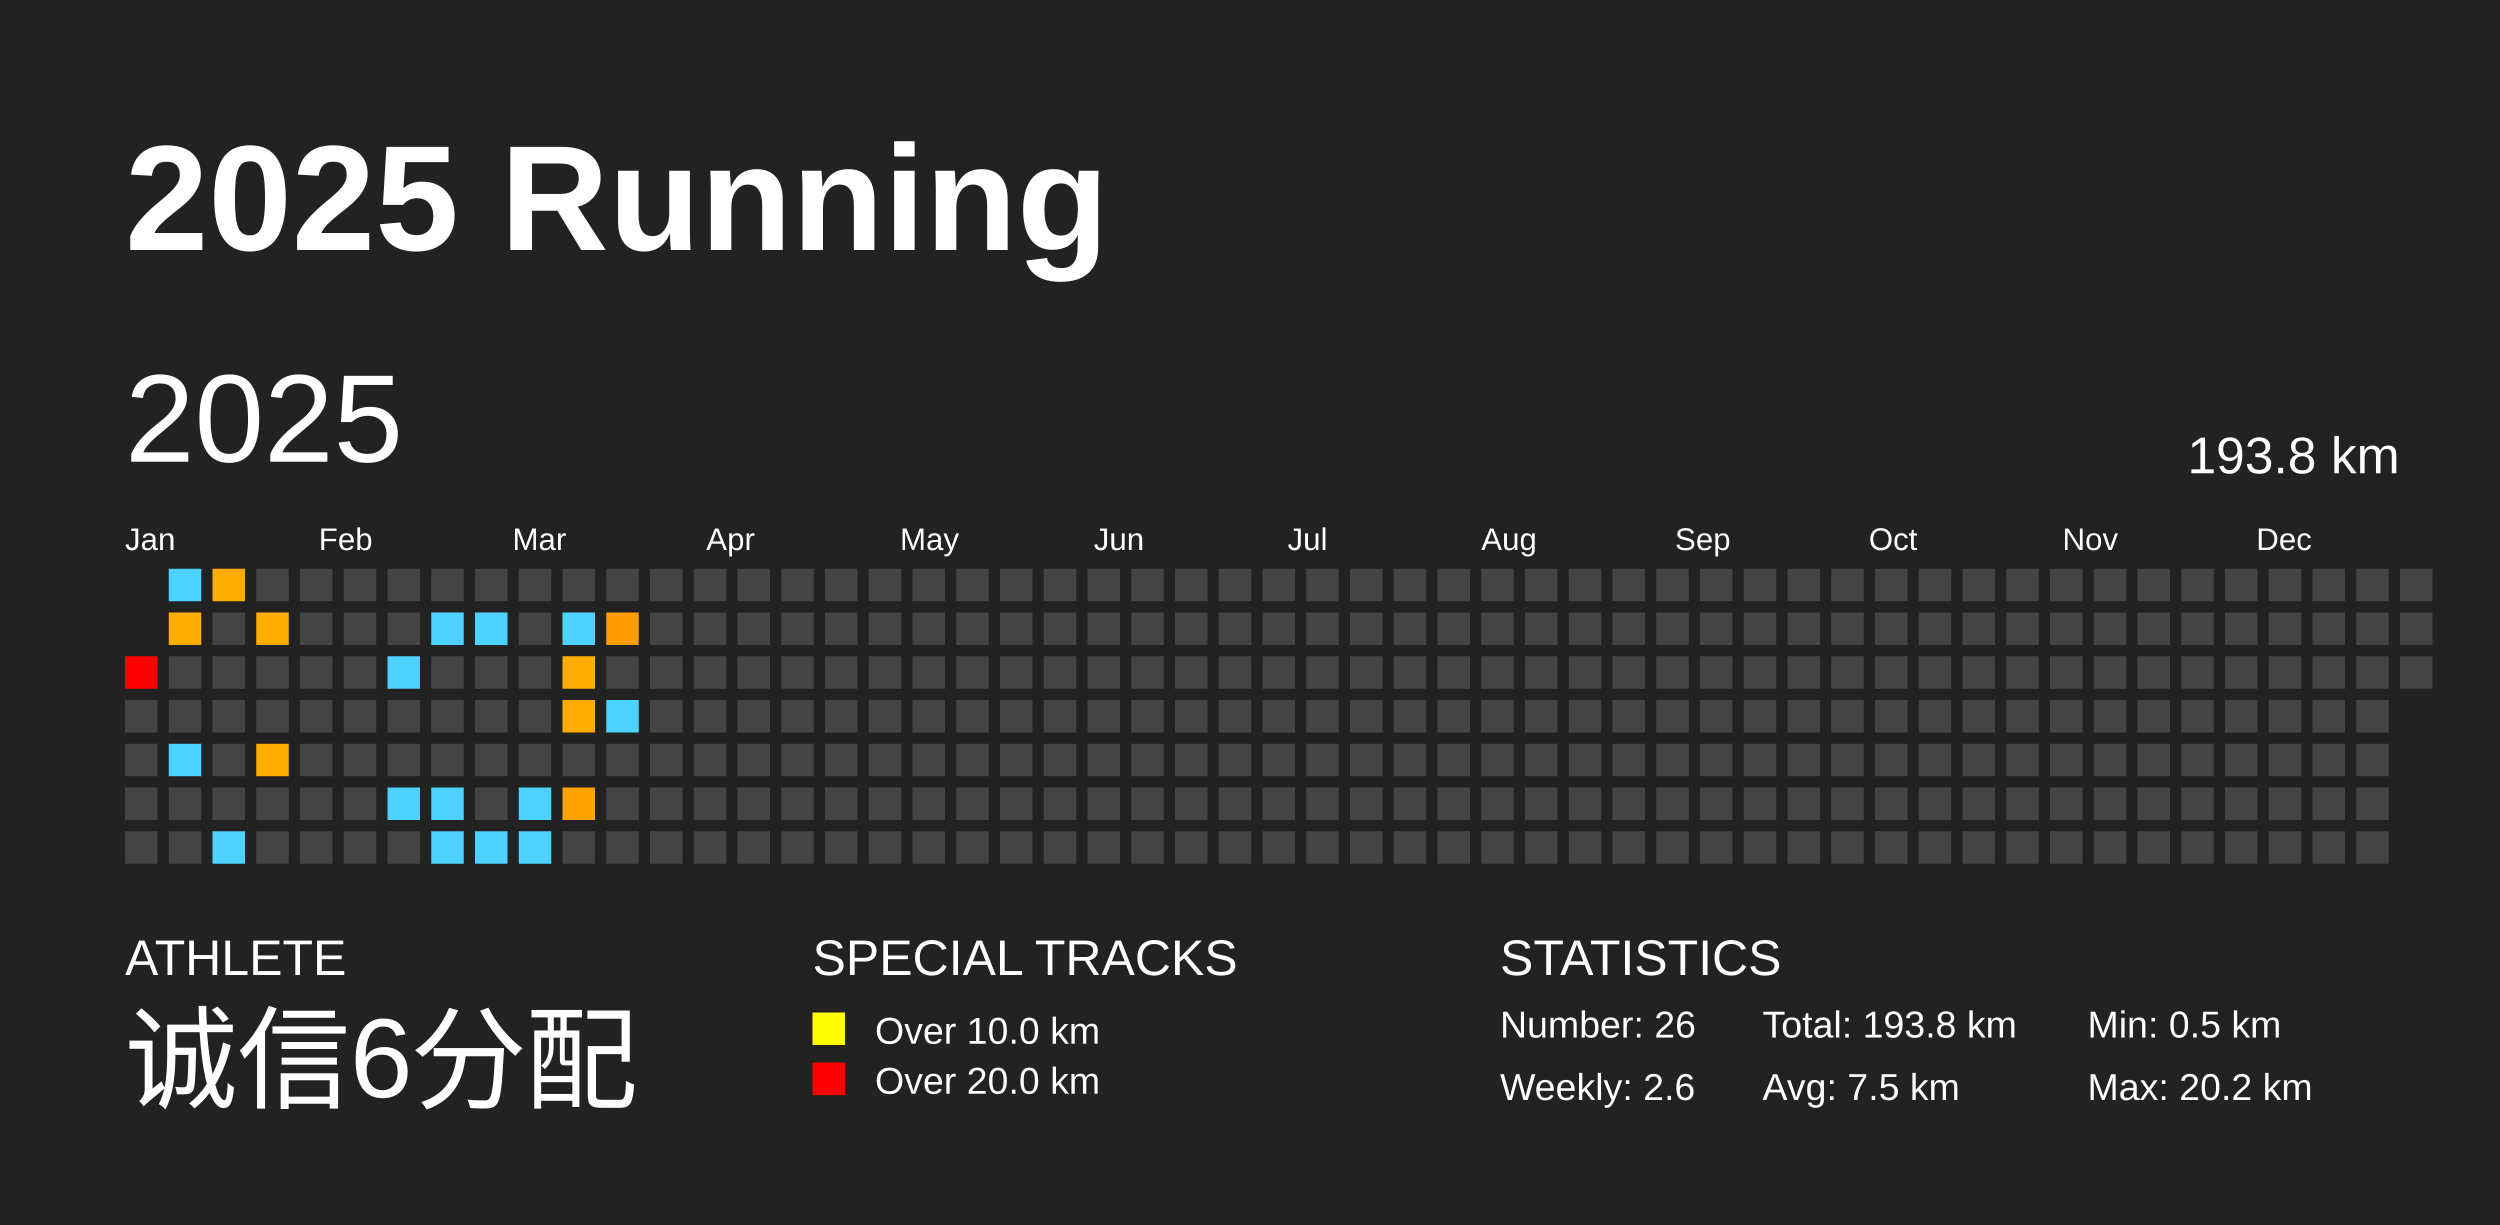
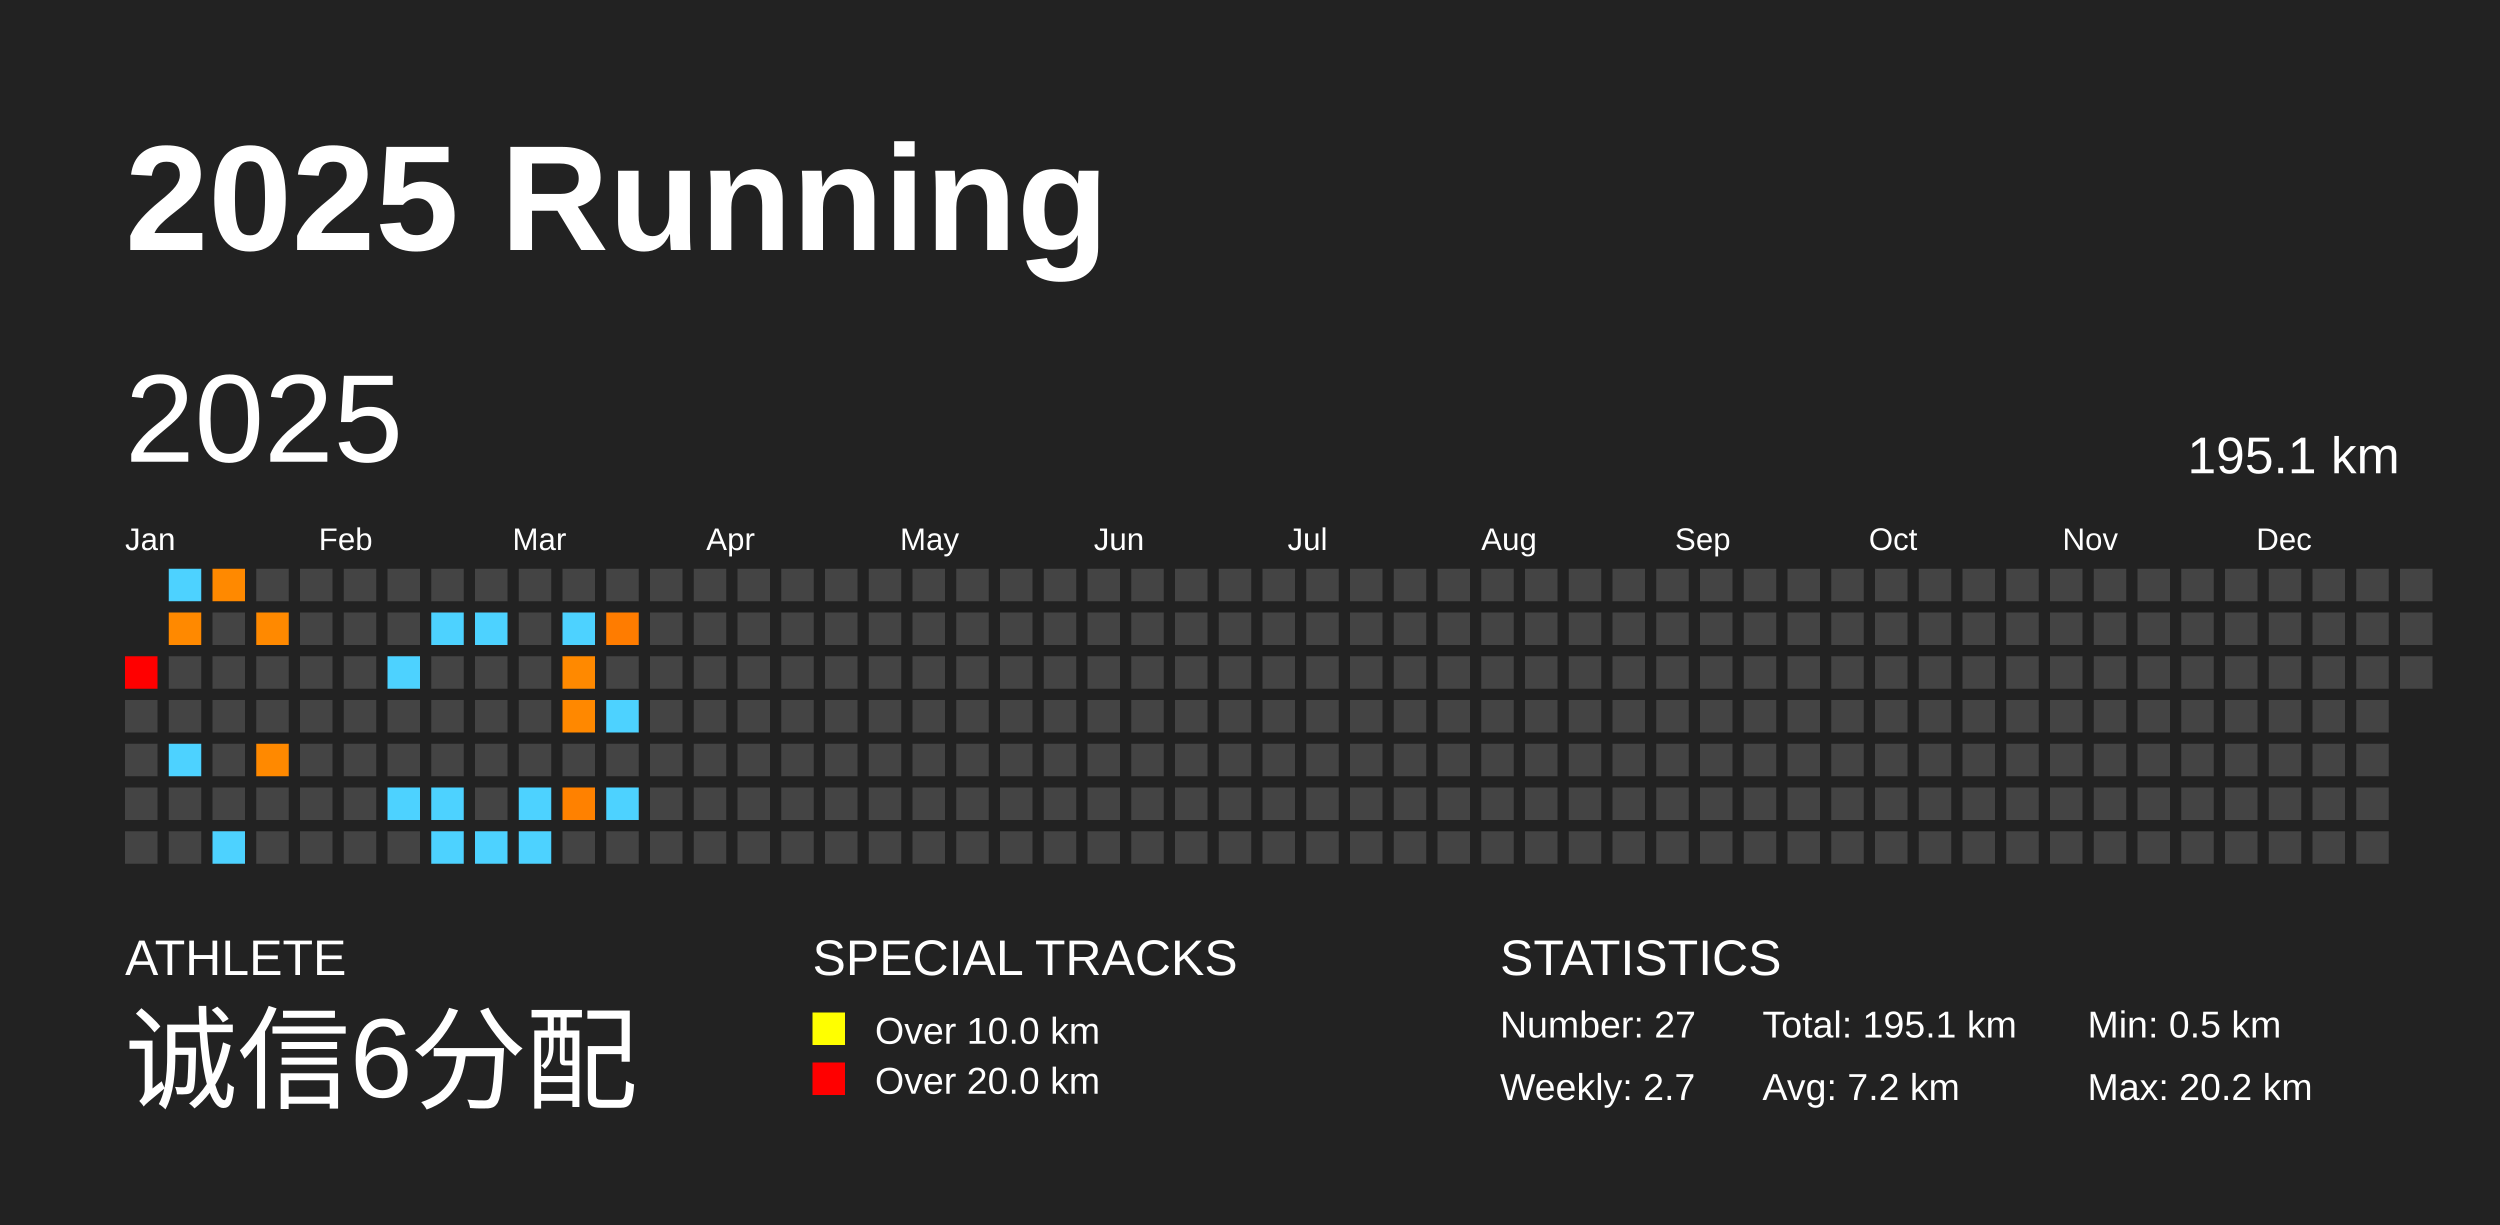
<svg xmlns="http://www.w3.org/2000/svg" baseProfile="full" height="98mm" version="1.1" viewBox="0,0,200,98" width="200mm">
  <defs />
  <rect fill="#222222" height="98" width="200" x="0" y="0" />
  <text fill="#FFFFFF" style="font-size:12px; font-family:Arial; font-weight:bold;" x="10" y="20">2025 Running</text>
  <text fill="#FFFFFF" style="font-size:4px; font-family:Arial" x="10" y="78">ATHLETE</text>
  <text fill="#FFFFFF" style="font-size:9px; font-family:Arial" x="10" y="88">诚信6分配</text>
  <text fill="#FFFFFF" style="font-size:4px; font-family:Arial" x="65" y="78">SPECIAL TRACKS</text>
  <rect fill="yellow" height="2.6" width="2.6" x="65" y="81" />
  <text fill="#FFFFFF" style="font-size:3px; font-family:Arial" x="70" y="83.5">Over 10.0 km</text>
  <rect fill="red" height="2.6" width="2.6" x="65" y="85" />
  <text fill="#FFFFFF" style="font-size:3px; font-family:Arial" x="70" y="87.5">Over 20.0 km</text>
  <text fill="#FFFFFF" style="font-size:4px; font-family:Arial" x="120" y="78">STATISTICS</text>
-   <text fill="#FFFFFF" style="font-size:3px; font-family:Arial" x="120" y="83">Number: 26</text>
-   <text fill="#FFFFFF" style="font-size:3px; font-family:Arial" x="120" y="88">Weekly: 2.6</text>
-   <text fill="#FFFFFF" style="font-size:3px; font-family:Arial" x="141" y="83">Total: 193.8 km</text>
-   <text fill="#FFFFFF" style="font-size:3px; font-family:Arial" x="141" y="88">Avg: 7.5 km</text>
+   <text fill="#FFFFFF" style="font-size:3px; font-family:Arial" x="120" y="83">Number: 27</text>
+   <text fill="#FFFFFF" style="font-size:3px; font-family:Arial" x="120" y="88">Weekly: 2.7</text>
+   <text fill="#FFFFFF" style="font-size:3px; font-family:Arial" x="141" y="83">Total: 195.1 km</text>
+   <text fill="#FFFFFF" style="font-size:3px; font-family:Arial" x="141" y="88">Avg: 7.2 km</text>
  <text fill="#FFFFFF" style="font-size:3px; font-family:Arial" x="167" y="83">Min: 0.5 km</text>
  <text fill="#FFFFFF" style="font-size:3px; font-family:Arial" x="167" y="88">Max: 20.2 km</text>
  <text dominant-baseline="hanging" fill="#FFFFFF" style="font-size:10.0px; font-family:Arial;" x="10" y="30">2025</text>
-   <text dominant-baseline="hanging" fill="#FFFFFF" style="font-size:4.125px; font-family:Arial;" x="175" y="35">193.8 km</text>
+   <text dominant-baseline="hanging" fill="#FFFFFF" style="font-size:4.125px; font-family:Arial;" x="175" y="35">195.1 km</text>
  <text fill="#FFFFFF" style="font-size:2.5px; font-family:Arial" x="10.0" y="44">Jan</text>
  <text fill="#FFFFFF" style="font-size:2.5px; font-family:Arial" x="25.5" y="44">Feb</text>
  <text fill="#FFFFFF" style="font-size:2.5px; font-family:Arial" x="41.0" y="44">Mar</text>
  <text fill="#FFFFFF" style="font-size:2.5px; font-family:Arial" x="56.5" y="44">Apr</text>
  <text fill="#FFFFFF" style="font-size:2.5px; font-family:Arial" x="72.0" y="44">May</text>
  <text fill="#FFFFFF" style="font-size:2.5px; font-family:Arial" x="87.5" y="44">Jun</text>
  <text fill="#FFFFFF" style="font-size:2.5px; font-family:Arial" x="103.0" y="44">Jul</text>
  <text fill="#FFFFFF" style="font-size:2.5px; font-family:Arial" x="118.5" y="44">Aug</text>
  <text fill="#FFFFFF" style="font-size:2.5px; font-family:Arial" x="134.0" y="44">Sep</text>
  <text fill="#FFFFFF" style="font-size:2.5px; font-family:Arial" x="149.5" y="44">Oct</text>
  <text fill="#FFFFFF" style="font-size:2.5px; font-family:Arial" x="165.0" y="44">Nov</text>
  <text fill="#FFFFFF" style="font-size:2.5px; font-family:Arial" x="180.5" y="44">Dec</text>
  <rect fill="red" height="2.6" width="2.6" x="10.0" y="52.5" />
  <rect fill="#444444" height="2.6" width="2.6" x="10.0" y="56.0" />
  <rect fill="#444444" height="2.6" width="2.6" x="10.0" y="59.5" />
  <rect fill="#444444" height="2.6" width="2.6" x="10.0" y="63.0" />
  <rect fill="#444444" height="2.6" width="2.6" x="10.0" y="66.5" />
  <rect fill="#4dd2ff" height="2.6" width="2.6" x="13.5" y="45.5" />
-   <rect fill="#ffad00" height="2.6" width="2.6" x="13.5" y="49.0" />
+   <rect fill="#ff8900" height="2.6" width="2.6" x="13.5" y="49.0" />
  <rect fill="#444444" height="2.6" width="2.6" x="13.5" y="52.5" />
  <rect fill="#444444" height="2.6" width="2.6" x="13.5" y="56.0" />
  <rect fill="#4dd2ff" height="2.6" width="2.6" x="13.5" y="59.5" />
  <rect fill="#444444" height="2.6" width="2.6" x="13.5" y="63.0" />
  <rect fill="#444444" height="2.6" width="2.6" x="13.5" y="66.5" />
-   <rect fill="#ffad00" height="2.6" width="2.6" x="17.0" y="45.5" />
+   <rect fill="#ff8900" height="2.6" width="2.6" x="17.0" y="45.5" />
  <rect fill="#444444" height="2.6" width="2.6" x="17.0" y="49.0" />
  <rect fill="#444444" height="2.6" width="2.6" x="17.0" y="52.5" />
  <rect fill="#444444" height="2.6" width="2.6" x="17.0" y="56.0" />
  <rect fill="#444444" height="2.6" width="2.6" x="17.0" y="59.5" />
  <rect fill="#444444" height="2.6" width="2.6" x="17.0" y="63.0" />
  <rect fill="#4dd2ff" height="2.6" width="2.6" x="17.0" y="66.5" />
  <rect fill="#444444" height="2.6" width="2.6" x="20.5" y="45.5" />
-   <rect fill="#ffad00" height="2.6" width="2.6" x="20.5" y="49.0" />
+   <rect fill="#ff8900" height="2.6" width="2.6" x="20.5" y="49.0" />
  <rect fill="#444444" height="2.6" width="2.6" x="20.5" y="52.5" />
  <rect fill="#444444" height="2.6" width="2.6" x="20.5" y="56.0" />
-   <rect fill="#ffad00" height="2.6" width="2.6" x="20.5" y="59.5" />
+   <rect fill="#ff8900" height="2.6" width="2.6" x="20.5" y="59.5" />
  <rect fill="#444444" height="2.6" width="2.6" x="20.5" y="63.0" />
  <rect fill="#444444" height="2.6" width="2.6" x="20.5" y="66.5" />
  <rect fill="#444444" height="2.6" width="2.6" x="24.0" y="45.5" />
  <rect fill="#444444" height="2.6" width="2.6" x="24.0" y="49.0" />
  <rect fill="#444444" height="2.6" width="2.6" x="24.0" y="52.5" />
  <rect fill="#444444" height="2.6" width="2.6" x="24.0" y="56.0" />
  <rect fill="#444444" height="2.6" width="2.6" x="24.0" y="59.5" />
  <rect fill="#444444" height="2.6" width="2.6" x="24.0" y="63.0" />
  <rect fill="#444444" height="2.6" width="2.6" x="24.0" y="66.5" />
  <rect fill="#444444" height="2.6" width="2.6" x="27.5" y="45.5" />
  <rect fill="#444444" height="2.6" width="2.6" x="27.5" y="49.0" />
  <rect fill="#444444" height="2.6" width="2.6" x="27.5" y="52.5" />
  <rect fill="#444444" height="2.6" width="2.6" x="27.5" y="56.0" />
  <rect fill="#444444" height="2.6" width="2.6" x="27.5" y="59.5" />
  <rect fill="#444444" height="2.6" width="2.6" x="27.5" y="63.0" />
  <rect fill="#444444" height="2.6" width="2.6" x="27.5" y="66.5" />
  <rect fill="#444444" height="2.6" width="2.6" x="31.0" y="45.5" />
  <rect fill="#444444" height="2.6" width="2.6" x="31.0" y="49.0" />
  <rect fill="#4dd2ff" height="2.6" width="2.6" x="31.0" y="52.5" />
  <rect fill="#444444" height="2.6" width="2.6" x="31.0" y="56.0" />
  <rect fill="#444444" height="2.6" width="2.6" x="31.0" y="59.5" />
  <rect fill="#4dd2ff" height="2.6" width="2.6" x="31.0" y="63.0" />
  <rect fill="#444444" height="2.6" width="2.6" x="31.0" y="66.5" />
  <rect fill="#444444" height="2.6" width="2.6" x="34.5" y="45.5" />
  <rect fill="#4dd2ff" height="2.6" width="2.6" x="34.5" y="49.0" />
  <rect fill="#444444" height="2.6" width="2.6" x="34.5" y="52.5" />
  <rect fill="#444444" height="2.6" width="2.6" x="34.5" y="56.0" />
  <rect fill="#444444" height="2.6" width="2.6" x="34.5" y="59.5" />
  <rect fill="#4dd2ff" height="2.6" width="2.6" x="34.5" y="63.0" />
  <rect fill="#4dd2ff" height="2.6" width="2.6" x="34.5" y="66.5" />
  <rect fill="#444444" height="2.6" width="2.6" x="38.0" y="45.5" />
  <rect fill="#4dd2ff" height="2.6" width="2.6" x="38.0" y="49.0" />
  <rect fill="#444444" height="2.6" width="2.6" x="38.0" y="52.5" />
  <rect fill="#444444" height="2.6" width="2.6" x="38.0" y="56.0" />
  <rect fill="#444444" height="2.6" width="2.6" x="38.0" y="59.5" />
  <rect fill="#444444" height="2.6" width="2.6" x="38.0" y="63.0" />
  <rect fill="#4dd2ff" height="2.6" width="2.6" x="38.0" y="66.5" />
  <rect fill="#444444" height="2.6" width="2.6" x="41.5" y="45.5" />
  <rect fill="#444444" height="2.6" width="2.6" x="41.5" y="49.0" />
  <rect fill="#444444" height="2.6" width="2.6" x="41.5" y="52.5" />
  <rect fill="#444444" height="2.6" width="2.6" x="41.5" y="56.0" />
  <rect fill="#444444" height="2.6" width="2.6" x="41.5" y="59.5" />
  <rect fill="#4dd2ff" height="2.6" width="2.6" x="41.5" y="63.0" />
  <rect fill="#4dd2ff" height="2.6" width="2.6" x="41.5" y="66.5" />
  <rect fill="#444444" height="2.6" width="2.6" x="45.0" y="45.5" />
  <rect fill="#4dd2ff" height="2.6" width="2.6" x="45.0" y="49.0" />
-   <rect fill="#ffad00" height="2.6" width="2.6" x="45.0" y="52.5" />
-   <rect fill="#ffab00" height="2.6" width="2.6" x="45.0" y="56.0" />
+   <rect fill="#ff8900" height="2.6" width="2.6" x="45.0" y="52.5" />
+   <rect fill="#ff8800" height="2.6" width="2.6" x="45.0" y="56.0" />
  <rect fill="#444444" height="2.6" width="2.6" x="45.0" y="59.5" />
-   <rect fill="#ffa300" height="2.6" width="2.6" x="45.0" y="63.0" />
+   <rect fill="#ff8100" height="2.6" width="2.6" x="45.0" y="63.0" />
  <rect fill="#444444" height="2.6" width="2.6" x="45.0" y="66.5" />
  <rect fill="#444444" height="2.6" width="2.6" x="48.5" y="45.5" />
-   <rect fill="#ff9c00" height="2.6" width="2.6" x="48.5" y="49.0" />
+   <rect fill="#ff7c00" height="2.6" width="2.6" x="48.5" y="49.0" />
  <rect fill="#444444" height="2.6" width="2.6" x="48.5" y="52.5" />
  <rect fill="#4dd2ff" height="2.6" width="2.6" x="48.5" y="56.0" />
  <rect fill="#444444" height="2.6" width="2.6" x="48.5" y="59.5" />
-   <rect fill="#444444" height="2.6" width="2.6" x="48.5" y="63.0" />
+   <rect fill="#4dd2ff" height="2.6" width="2.6" x="48.5" y="63.0" />
  <rect fill="#444444" height="2.6" width="2.6" x="48.5" y="66.5" />
  <rect fill="#444444" height="2.6" width="2.6" x="52.0" y="45.5" />
  <rect fill="#444444" height="2.6" width="2.6" x="52.0" y="49.0" />
  <rect fill="#444444" height="2.6" width="2.6" x="52.0" y="52.5" />
  <rect fill="#444444" height="2.6" width="2.6" x="52.0" y="56.0" />
  <rect fill="#444444" height="2.6" width="2.6" x="52.0" y="59.5" />
  <rect fill="#444444" height="2.6" width="2.6" x="52.0" y="63.0" />
  <rect fill="#444444" height="2.6" width="2.6" x="52.0" y="66.5" />
  <rect fill="#444444" height="2.6" width="2.6" x="55.5" y="45.5" />
  <rect fill="#444444" height="2.6" width="2.6" x="55.5" y="49.0" />
  <rect fill="#444444" height="2.6" width="2.6" x="55.5" y="52.5" />
  <rect fill="#444444" height="2.6" width="2.6" x="55.5" y="56.0" />
  <rect fill="#444444" height="2.6" width="2.6" x="55.5" y="59.5" />
  <rect fill="#444444" height="2.6" width="2.6" x="55.5" y="63.0" />
  <rect fill="#444444" height="2.6" width="2.6" x="55.5" y="66.5" />
  <rect fill="#444444" height="2.6" width="2.6" x="59.0" y="45.5" />
  <rect fill="#444444" height="2.6" width="2.6" x="59.0" y="49.0" />
  <rect fill="#444444" height="2.6" width="2.6" x="59.0" y="52.5" />
  <rect fill="#444444" height="2.6" width="2.6" x="59.0" y="56.0" />
  <rect fill="#444444" height="2.6" width="2.6" x="59.0" y="59.5" />
  <rect fill="#444444" height="2.6" width="2.6" x="59.0" y="63.0" />
  <rect fill="#444444" height="2.6" width="2.6" x="59.0" y="66.5" />
  <rect fill="#444444" height="2.6" width="2.6" x="62.5" y="45.5" />
  <rect fill="#444444" height="2.6" width="2.6" x="62.5" y="49.0" />
  <rect fill="#444444" height="2.6" width="2.6" x="62.5" y="52.5" />
  <rect fill="#444444" height="2.6" width="2.6" x="62.5" y="56.0" />
  <rect fill="#444444" height="2.6" width="2.6" x="62.5" y="59.5" />
  <rect fill="#444444" height="2.6" width="2.6" x="62.5" y="63.0" />
  <rect fill="#444444" height="2.6" width="2.6" x="62.5" y="66.5" />
  <rect fill="#444444" height="2.6" width="2.6" x="66.0" y="45.5" />
  <rect fill="#444444" height="2.6" width="2.6" x="66.0" y="49.0" />
  <rect fill="#444444" height="2.6" width="2.6" x="66.0" y="52.5" />
  <rect fill="#444444" height="2.6" width="2.6" x="66.0" y="56.0" />
  <rect fill="#444444" height="2.6" width="2.6" x="66.0" y="59.5" />
  <rect fill="#444444" height="2.6" width="2.6" x="66.0" y="63.0" />
  <rect fill="#444444" height="2.6" width="2.6" x="66.0" y="66.5" />
  <rect fill="#444444" height="2.6" width="2.6" x="69.5" y="45.5" />
  <rect fill="#444444" height="2.6" width="2.6" x="69.5" y="49.0" />
  <rect fill="#444444" height="2.6" width="2.6" x="69.5" y="52.5" />
  <rect fill="#444444" height="2.6" width="2.6" x="69.5" y="56.0" />
  <rect fill="#444444" height="2.6" width="2.6" x="69.5" y="59.5" />
  <rect fill="#444444" height="2.6" width="2.6" x="69.5" y="63.0" />
  <rect fill="#444444" height="2.6" width="2.6" x="69.5" y="66.5" />
  <rect fill="#444444" height="2.6" width="2.6" x="73.0" y="45.5" />
  <rect fill="#444444" height="2.6" width="2.6" x="73.0" y="49.0" />
  <rect fill="#444444" height="2.6" width="2.6" x="73.0" y="52.5" />
  <rect fill="#444444" height="2.6" width="2.6" x="73.0" y="56.0" />
  <rect fill="#444444" height="2.6" width="2.6" x="73.0" y="59.5" />
  <rect fill="#444444" height="2.6" width="2.6" x="73.0" y="63.0" />
  <rect fill="#444444" height="2.6" width="2.6" x="73.0" y="66.5" />
  <rect fill="#444444" height="2.6" width="2.6" x="76.5" y="45.5" />
  <rect fill="#444444" height="2.6" width="2.6" x="76.5" y="49.0" />
  <rect fill="#444444" height="2.6" width="2.6" x="76.5" y="52.5" />
  <rect fill="#444444" height="2.6" width="2.6" x="76.5" y="56.0" />
  <rect fill="#444444" height="2.6" width="2.6" x="76.5" y="59.5" />
  <rect fill="#444444" height="2.6" width="2.6" x="76.5" y="63.0" />
  <rect fill="#444444" height="2.6" width="2.6" x="76.5" y="66.5" />
  <rect fill="#444444" height="2.6" width="2.6" x="80.0" y="45.5" />
  <rect fill="#444444" height="2.6" width="2.6" x="80.0" y="49.0" />
  <rect fill="#444444" height="2.6" width="2.6" x="80.0" y="52.5" />
  <rect fill="#444444" height="2.6" width="2.6" x="80.0" y="56.0" />
  <rect fill="#444444" height="2.6" width="2.6" x="80.0" y="59.5" />
  <rect fill="#444444" height="2.6" width="2.6" x="80.0" y="63.0" />
  <rect fill="#444444" height="2.6" width="2.6" x="80.0" y="66.5" />
  <rect fill="#444444" height="2.6" width="2.6" x="83.5" y="45.5" />
  <rect fill="#444444" height="2.6" width="2.6" x="83.5" y="49.0" />
  <rect fill="#444444" height="2.6" width="2.6" x="83.5" y="52.5" />
  <rect fill="#444444" height="2.6" width="2.6" x="83.5" y="56.0" />
  <rect fill="#444444" height="2.6" width="2.6" x="83.5" y="59.5" />
  <rect fill="#444444" height="2.6" width="2.6" x="83.5" y="63.0" />
  <rect fill="#444444" height="2.6" width="2.6" x="83.5" y="66.5" />
  <rect fill="#444444" height="2.6" width="2.6" x="87.0" y="45.5" />
  <rect fill="#444444" height="2.6" width="2.6" x="87.0" y="49.0" />
  <rect fill="#444444" height="2.6" width="2.6" x="87.0" y="52.5" />
  <rect fill="#444444" height="2.6" width="2.6" x="87.0" y="56.0" />
  <rect fill="#444444" height="2.6" width="2.6" x="87.0" y="59.5" />
  <rect fill="#444444" height="2.6" width="2.6" x="87.0" y="63.0" />
  <rect fill="#444444" height="2.6" width="2.6" x="87.0" y="66.5" />
  <rect fill="#444444" height="2.6" width="2.6" x="90.5" y="45.5" />
  <rect fill="#444444" height="2.6" width="2.6" x="90.5" y="49.0" />
  <rect fill="#444444" height="2.6" width="2.6" x="90.5" y="52.5" />
  <rect fill="#444444" height="2.6" width="2.6" x="90.5" y="56.0" />
  <rect fill="#444444" height="2.6" width="2.6" x="90.5" y="59.5" />
  <rect fill="#444444" height="2.6" width="2.6" x="90.5" y="63.0" />
  <rect fill="#444444" height="2.6" width="2.6" x="90.5" y="66.5" />
  <rect fill="#444444" height="2.6" width="2.6" x="94.0" y="45.5" />
  <rect fill="#444444" height="2.6" width="2.6" x="94.0" y="49.0" />
  <rect fill="#444444" height="2.6" width="2.6" x="94.0" y="52.5" />
  <rect fill="#444444" height="2.6" width="2.6" x="94.0" y="56.0" />
  <rect fill="#444444" height="2.6" width="2.6" x="94.0" y="59.5" />
  <rect fill="#444444" height="2.6" width="2.6" x="94.0" y="63.0" />
  <rect fill="#444444" height="2.6" width="2.6" x="94.0" y="66.5" />
  <rect fill="#444444" height="2.6" width="2.6" x="97.5" y="45.5" />
  <rect fill="#444444" height="2.6" width="2.6" x="97.5" y="49.0" />
  <rect fill="#444444" height="2.6" width="2.6" x="97.5" y="52.5" />
  <rect fill="#444444" height="2.6" width="2.6" x="97.5" y="56.0" />
  <rect fill="#444444" height="2.6" width="2.6" x="97.5" y="59.5" />
  <rect fill="#444444" height="2.6" width="2.6" x="97.5" y="63.0" />
  <rect fill="#444444" height="2.6" width="2.6" x="97.5" y="66.5" />
  <rect fill="#444444" height="2.6" width="2.6" x="101.0" y="45.5" />
  <rect fill="#444444" height="2.6" width="2.6" x="101.0" y="49.0" />
  <rect fill="#444444" height="2.6" width="2.6" x="101.0" y="52.5" />
  <rect fill="#444444" height="2.6" width="2.6" x="101.0" y="56.0" />
  <rect fill="#444444" height="2.6" width="2.6" x="101.0" y="59.5" />
  <rect fill="#444444" height="2.6" width="2.6" x="101.0" y="63.0" />
  <rect fill="#444444" height="2.6" width="2.6" x="101.0" y="66.5" />
  <rect fill="#444444" height="2.6" width="2.6" x="104.5" y="45.5" />
  <rect fill="#444444" height="2.6" width="2.6" x="104.5" y="49.0" />
  <rect fill="#444444" height="2.6" width="2.6" x="104.5" y="52.5" />
  <rect fill="#444444" height="2.6" width="2.6" x="104.5" y="56.0" />
  <rect fill="#444444" height="2.6" width="2.6" x="104.5" y="59.5" />
  <rect fill="#444444" height="2.6" width="2.6" x="104.5" y="63.0" />
  <rect fill="#444444" height="2.6" width="2.6" x="104.5" y="66.5" />
  <rect fill="#444444" height="2.6" width="2.6" x="108.0" y="45.5" />
  <rect fill="#444444" height="2.6" width="2.6" x="108.0" y="49.0" />
  <rect fill="#444444" height="2.6" width="2.6" x="108.0" y="52.5" />
  <rect fill="#444444" height="2.6" width="2.6" x="108.0" y="56.0" />
  <rect fill="#444444" height="2.6" width="2.6" x="108.0" y="59.5" />
  <rect fill="#444444" height="2.6" width="2.6" x="108.0" y="63.0" />
  <rect fill="#444444" height="2.6" width="2.6" x="108.0" y="66.5" />
  <rect fill="#444444" height="2.6" width="2.6" x="111.5" y="45.5" />
  <rect fill="#444444" height="2.6" width="2.6" x="111.5" y="49.0" />
  <rect fill="#444444" height="2.6" width="2.6" x="111.5" y="52.5" />
  <rect fill="#444444" height="2.6" width="2.6" x="111.5" y="56.0" />
  <rect fill="#444444" height="2.6" width="2.6" x="111.5" y="59.5" />
  <rect fill="#444444" height="2.6" width="2.6" x="111.5" y="63.0" />
  <rect fill="#444444" height="2.6" width="2.6" x="111.5" y="66.5" />
  <rect fill="#444444" height="2.6" width="2.6" x="115.0" y="45.5" />
  <rect fill="#444444" height="2.6" width="2.6" x="115.0" y="49.0" />
  <rect fill="#444444" height="2.6" width="2.6" x="115.0" y="52.5" />
  <rect fill="#444444" height="2.6" width="2.6" x="115.0" y="56.0" />
  <rect fill="#444444" height="2.6" width="2.6" x="115.0" y="59.5" />
  <rect fill="#444444" height="2.6" width="2.6" x="115.0" y="63.0" />
  <rect fill="#444444" height="2.6" width="2.6" x="115.0" y="66.5" />
  <rect fill="#444444" height="2.6" width="2.6" x="118.5" y="45.5" />
  <rect fill="#444444" height="2.6" width="2.6" x="118.5" y="49.0" />
  <rect fill="#444444" height="2.6" width="2.6" x="118.5" y="52.5" />
  <rect fill="#444444" height="2.6" width="2.6" x="118.5" y="56.0" />
  <rect fill="#444444" height="2.6" width="2.6" x="118.5" y="59.5" />
  <rect fill="#444444" height="2.6" width="2.6" x="118.5" y="63.0" />
  <rect fill="#444444" height="2.6" width="2.6" x="118.5" y="66.5" />
  <rect fill="#444444" height="2.6" width="2.6" x="122.0" y="45.5" />
  <rect fill="#444444" height="2.6" width="2.6" x="122.0" y="49.0" />
  <rect fill="#444444" height="2.6" width="2.6" x="122.0" y="52.5" />
  <rect fill="#444444" height="2.6" width="2.6" x="122.0" y="56.0" />
  <rect fill="#444444" height="2.6" width="2.6" x="122.0" y="59.5" />
  <rect fill="#444444" height="2.6" width="2.6" x="122.0" y="63.0" />
  <rect fill="#444444" height="2.6" width="2.6" x="122.0" y="66.5" />
  <rect fill="#444444" height="2.6" width="2.6" x="125.5" y="45.5" />
  <rect fill="#444444" height="2.6" width="2.6" x="125.5" y="49.0" />
  <rect fill="#444444" height="2.6" width="2.6" x="125.5" y="52.5" />
  <rect fill="#444444" height="2.6" width="2.6" x="125.5" y="56.0" />
  <rect fill="#444444" height="2.6" width="2.6" x="125.5" y="59.5" />
  <rect fill="#444444" height="2.6" width="2.6" x="125.5" y="63.0" />
  <rect fill="#444444" height="2.6" width="2.6" x="125.5" y="66.5" />
  <rect fill="#444444" height="2.6" width="2.6" x="129.0" y="45.5" />
  <rect fill="#444444" height="2.6" width="2.6" x="129.0" y="49.0" />
  <rect fill="#444444" height="2.6" width="2.6" x="129.0" y="52.5" />
  <rect fill="#444444" height="2.6" width="2.6" x="129.0" y="56.0" />
  <rect fill="#444444" height="2.6" width="2.6" x="129.0" y="59.5" />
  <rect fill="#444444" height="2.6" width="2.6" x="129.0" y="63.0" />
  <rect fill="#444444" height="2.6" width="2.6" x="129.0" y="66.5" />
  <rect fill="#444444" height="2.6" width="2.6" x="132.5" y="45.5" />
  <rect fill="#444444" height="2.6" width="2.6" x="132.5" y="49.0" />
  <rect fill="#444444" height="2.6" width="2.6" x="132.5" y="52.5" />
  <rect fill="#444444" height="2.6" width="2.6" x="132.5" y="56.0" />
  <rect fill="#444444" height="2.6" width="2.6" x="132.5" y="59.5" />
  <rect fill="#444444" height="2.6" width="2.6" x="132.5" y="63.0" />
  <rect fill="#444444" height="2.6" width="2.6" x="132.5" y="66.5" />
  <rect fill="#444444" height="2.6" width="2.6" x="136.0" y="45.5" />
  <rect fill="#444444" height="2.6" width="2.6" x="136.0" y="49.0" />
  <rect fill="#444444" height="2.6" width="2.6" x="136.0" y="52.5" />
  <rect fill="#444444" height="2.6" width="2.6" x="136.0" y="56.0" />
  <rect fill="#444444" height="2.6" width="2.6" x="136.0" y="59.5" />
  <rect fill="#444444" height="2.6" width="2.6" x="136.0" y="63.0" />
  <rect fill="#444444" height="2.6" width="2.6" x="136.0" y="66.5" />
  <rect fill="#444444" height="2.6" width="2.6" x="139.5" y="45.5" />
  <rect fill="#444444" height="2.6" width="2.6" x="139.5" y="49.0" />
  <rect fill="#444444" height="2.6" width="2.6" x="139.5" y="52.5" />
  <rect fill="#444444" height="2.6" width="2.6" x="139.5" y="56.0" />
  <rect fill="#444444" height="2.6" width="2.6" x="139.5" y="59.5" />
  <rect fill="#444444" height="2.6" width="2.6" x="139.5" y="63.0" />
  <rect fill="#444444" height="2.6" width="2.6" x="139.5" y="66.5" />
  <rect fill="#444444" height="2.6" width="2.6" x="143.0" y="45.5" />
  <rect fill="#444444" height="2.6" width="2.6" x="143.0" y="49.0" />
  <rect fill="#444444" height="2.6" width="2.6" x="143.0" y="52.5" />
  <rect fill="#444444" height="2.6" width="2.6" x="143.0" y="56.0" />
  <rect fill="#444444" height="2.6" width="2.6" x="143.0" y="59.5" />
  <rect fill="#444444" height="2.6" width="2.6" x="143.0" y="63.0" />
  <rect fill="#444444" height="2.6" width="2.6" x="143.0" y="66.5" />
  <rect fill="#444444" height="2.6" width="2.6" x="146.5" y="45.5" />
  <rect fill="#444444" height="2.6" width="2.6" x="146.5" y="49.0" />
  <rect fill="#444444" height="2.6" width="2.6" x="146.5" y="52.5" />
  <rect fill="#444444" height="2.6" width="2.6" x="146.5" y="56.0" />
  <rect fill="#444444" height="2.6" width="2.6" x="146.5" y="59.5" />
  <rect fill="#444444" height="2.6" width="2.6" x="146.5" y="63.0" />
  <rect fill="#444444" height="2.6" width="2.6" x="146.5" y="66.5" />
  <rect fill="#444444" height="2.6" width="2.6" x="150.0" y="45.5" />
  <rect fill="#444444" height="2.6" width="2.6" x="150.0" y="49.0" />
  <rect fill="#444444" height="2.6" width="2.6" x="150.0" y="52.5" />
  <rect fill="#444444" height="2.6" width="2.6" x="150.0" y="56.0" />
  <rect fill="#444444" height="2.6" width="2.6" x="150.0" y="59.5" />
  <rect fill="#444444" height="2.6" width="2.6" x="150.0" y="63.0" />
  <rect fill="#444444" height="2.6" width="2.6" x="150.0" y="66.5" />
  <rect fill="#444444" height="2.6" width="2.6" x="153.5" y="45.5" />
  <rect fill="#444444" height="2.6" width="2.6" x="153.5" y="49.0" />
  <rect fill="#444444" height="2.6" width="2.6" x="153.5" y="52.5" />
  <rect fill="#444444" height="2.6" width="2.6" x="153.5" y="56.0" />
  <rect fill="#444444" height="2.6" width="2.6" x="153.5" y="59.5" />
  <rect fill="#444444" height="2.6" width="2.6" x="153.5" y="63.0" />
  <rect fill="#444444" height="2.6" width="2.6" x="153.5" y="66.5" />
  <rect fill="#444444" height="2.6" width="2.6" x="157.0" y="45.5" />
  <rect fill="#444444" height="2.6" width="2.6" x="157.0" y="49.0" />
  <rect fill="#444444" height="2.6" width="2.6" x="157.0" y="52.5" />
  <rect fill="#444444" height="2.6" width="2.6" x="157.0" y="56.0" />
  <rect fill="#444444" height="2.6" width="2.6" x="157.0" y="59.5" />
  <rect fill="#444444" height="2.6" width="2.6" x="157.0" y="63.0" />
  <rect fill="#444444" height="2.6" width="2.6" x="157.0" y="66.5" />
  <rect fill="#444444" height="2.6" width="2.6" x="160.5" y="45.5" />
  <rect fill="#444444" height="2.6" width="2.6" x="160.5" y="49.0" />
  <rect fill="#444444" height="2.6" width="2.6" x="160.5" y="52.5" />
  <rect fill="#444444" height="2.6" width="2.6" x="160.5" y="56.0" />
  <rect fill="#444444" height="2.6" width="2.6" x="160.5" y="59.5" />
  <rect fill="#444444" height="2.6" width="2.6" x="160.5" y="63.0" />
  <rect fill="#444444" height="2.6" width="2.6" x="160.5" y="66.5" />
  <rect fill="#444444" height="2.6" width="2.6" x="164.0" y="45.5" />
  <rect fill="#444444" height="2.6" width="2.6" x="164.0" y="49.0" />
  <rect fill="#444444" height="2.6" width="2.6" x="164.0" y="52.5" />
  <rect fill="#444444" height="2.6" width="2.6" x="164.0" y="56.0" />
  <rect fill="#444444" height="2.6" width="2.6" x="164.0" y="59.5" />
  <rect fill="#444444" height="2.6" width="2.6" x="164.0" y="63.0" />
  <rect fill="#444444" height="2.6" width="2.6" x="164.0" y="66.5" />
  <rect fill="#444444" height="2.6" width="2.6" x="167.5" y="45.5" />
  <rect fill="#444444" height="2.6" width="2.6" x="167.5" y="49.0" />
  <rect fill="#444444" height="2.6" width="2.6" x="167.5" y="52.5" />
  <rect fill="#444444" height="2.6" width="2.6" x="167.5" y="56.0" />
  <rect fill="#444444" height="2.6" width="2.6" x="167.5" y="59.5" />
  <rect fill="#444444" height="2.6" width="2.6" x="167.5" y="63.0" />
  <rect fill="#444444" height="2.6" width="2.6" x="167.5" y="66.5" />
  <rect fill="#444444" height="2.6" width="2.6" x="171.0" y="45.5" />
  <rect fill="#444444" height="2.6" width="2.6" x="171.0" y="49.0" />
  <rect fill="#444444" height="2.6" width="2.6" x="171.0" y="52.5" />
  <rect fill="#444444" height="2.6" width="2.6" x="171.0" y="56.0" />
  <rect fill="#444444" height="2.6" width="2.6" x="171.0" y="59.5" />
  <rect fill="#444444" height="2.6" width="2.6" x="171.0" y="63.0" />
  <rect fill="#444444" height="2.6" width="2.6" x="171.0" y="66.5" />
  <rect fill="#444444" height="2.6" width="2.6" x="174.5" y="45.5" />
  <rect fill="#444444" height="2.6" width="2.6" x="174.5" y="49.0" />
  <rect fill="#444444" height="2.6" width="2.6" x="174.5" y="52.5" />
  <rect fill="#444444" height="2.6" width="2.6" x="174.5" y="56.0" />
  <rect fill="#444444" height="2.6" width="2.6" x="174.5" y="59.5" />
  <rect fill="#444444" height="2.6" width="2.6" x="174.5" y="63.0" />
  <rect fill="#444444" height="2.6" width="2.6" x="174.5" y="66.5" />
  <rect fill="#444444" height="2.6" width="2.6" x="178.0" y="45.5" />
  <rect fill="#444444" height="2.6" width="2.6" x="178.0" y="49.0" />
  <rect fill="#444444" height="2.6" width="2.6" x="178.0" y="52.5" />
  <rect fill="#444444" height="2.6" width="2.6" x="178.0" y="56.0" />
  <rect fill="#444444" height="2.6" width="2.6" x="178.0" y="59.5" />
  <rect fill="#444444" height="2.6" width="2.6" x="178.0" y="63.0" />
  <rect fill="#444444" height="2.6" width="2.6" x="178.0" y="66.5" />
  <rect fill="#444444" height="2.6" width="2.6" x="181.5" y="45.5" />
  <rect fill="#444444" height="2.6" width="2.6" x="181.5" y="49.0" />
  <rect fill="#444444" height="2.6" width="2.6" x="181.5" y="52.5" />
  <rect fill="#444444" height="2.6" width="2.6" x="181.5" y="56.0" />
  <rect fill="#444444" height="2.6" width="2.6" x="181.5" y="59.5" />
  <rect fill="#444444" height="2.6" width="2.6" x="181.5" y="63.0" />
  <rect fill="#444444" height="2.6" width="2.6" x="181.5" y="66.5" />
  <rect fill="#444444" height="2.6" width="2.6" x="185.0" y="45.5" />
  <rect fill="#444444" height="2.6" width="2.6" x="185.0" y="49.0" />
  <rect fill="#444444" height="2.6" width="2.6" x="185.0" y="52.5" />
  <rect fill="#444444" height="2.6" width="2.6" x="185.0" y="56.0" />
  <rect fill="#444444" height="2.6" width="2.6" x="185.0" y="59.5" />
  <rect fill="#444444" height="2.6" width="2.6" x="185.0" y="63.0" />
  <rect fill="#444444" height="2.6" width="2.6" x="185.0" y="66.5" />
  <rect fill="#444444" height="2.6" width="2.6" x="188.5" y="45.5" />
  <rect fill="#444444" height="2.6" width="2.6" x="188.5" y="49.0" />
  <rect fill="#444444" height="2.6" width="2.6" x="188.5" y="52.5" />
  <rect fill="#444444" height="2.6" width="2.6" x="188.5" y="56.0" />
  <rect fill="#444444" height="2.6" width="2.6" x="188.5" y="59.5" />
  <rect fill="#444444" height="2.6" width="2.6" x="188.5" y="63.0" />
  <rect fill="#444444" height="2.6" width="2.6" x="188.5" y="66.5" />
  <rect fill="#444444" height="2.6" width="2.6" x="192.0" y="45.5" />
  <rect fill="#444444" height="2.6" width="2.6" x="192.0" y="49.0" />
  <rect fill="#444444" height="2.6" width="2.6" x="192.0" y="52.5" />
</svg>
